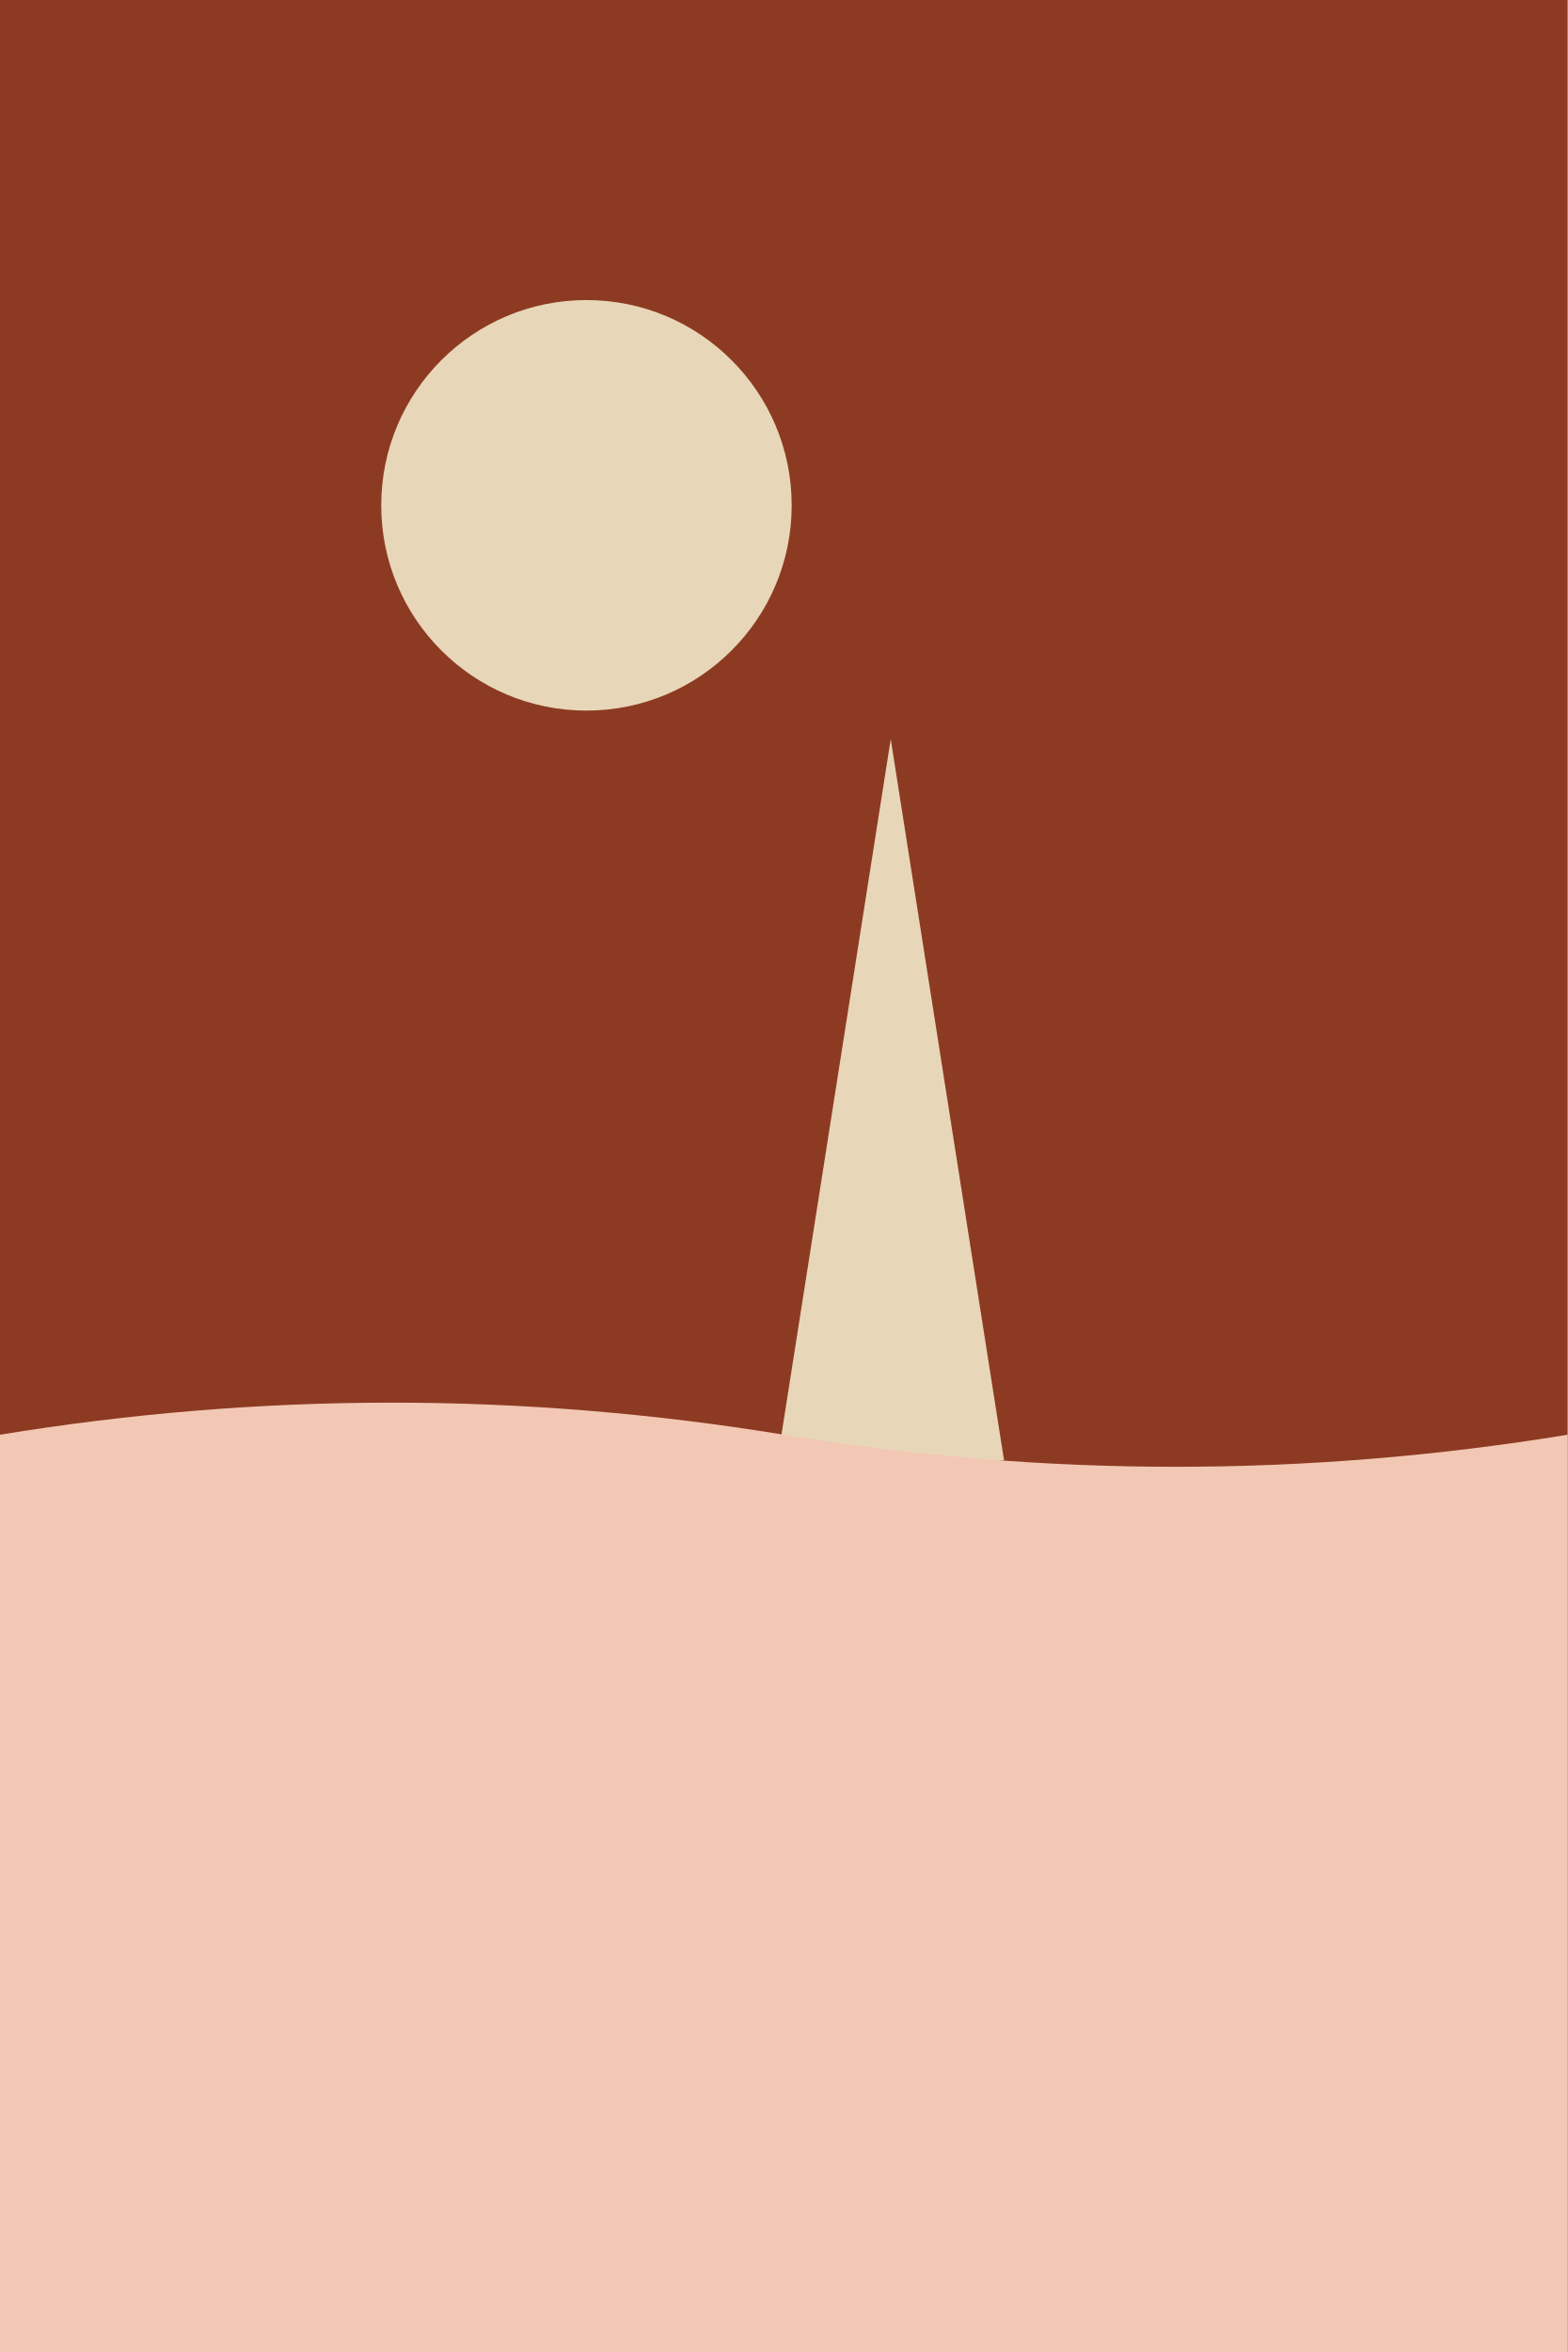
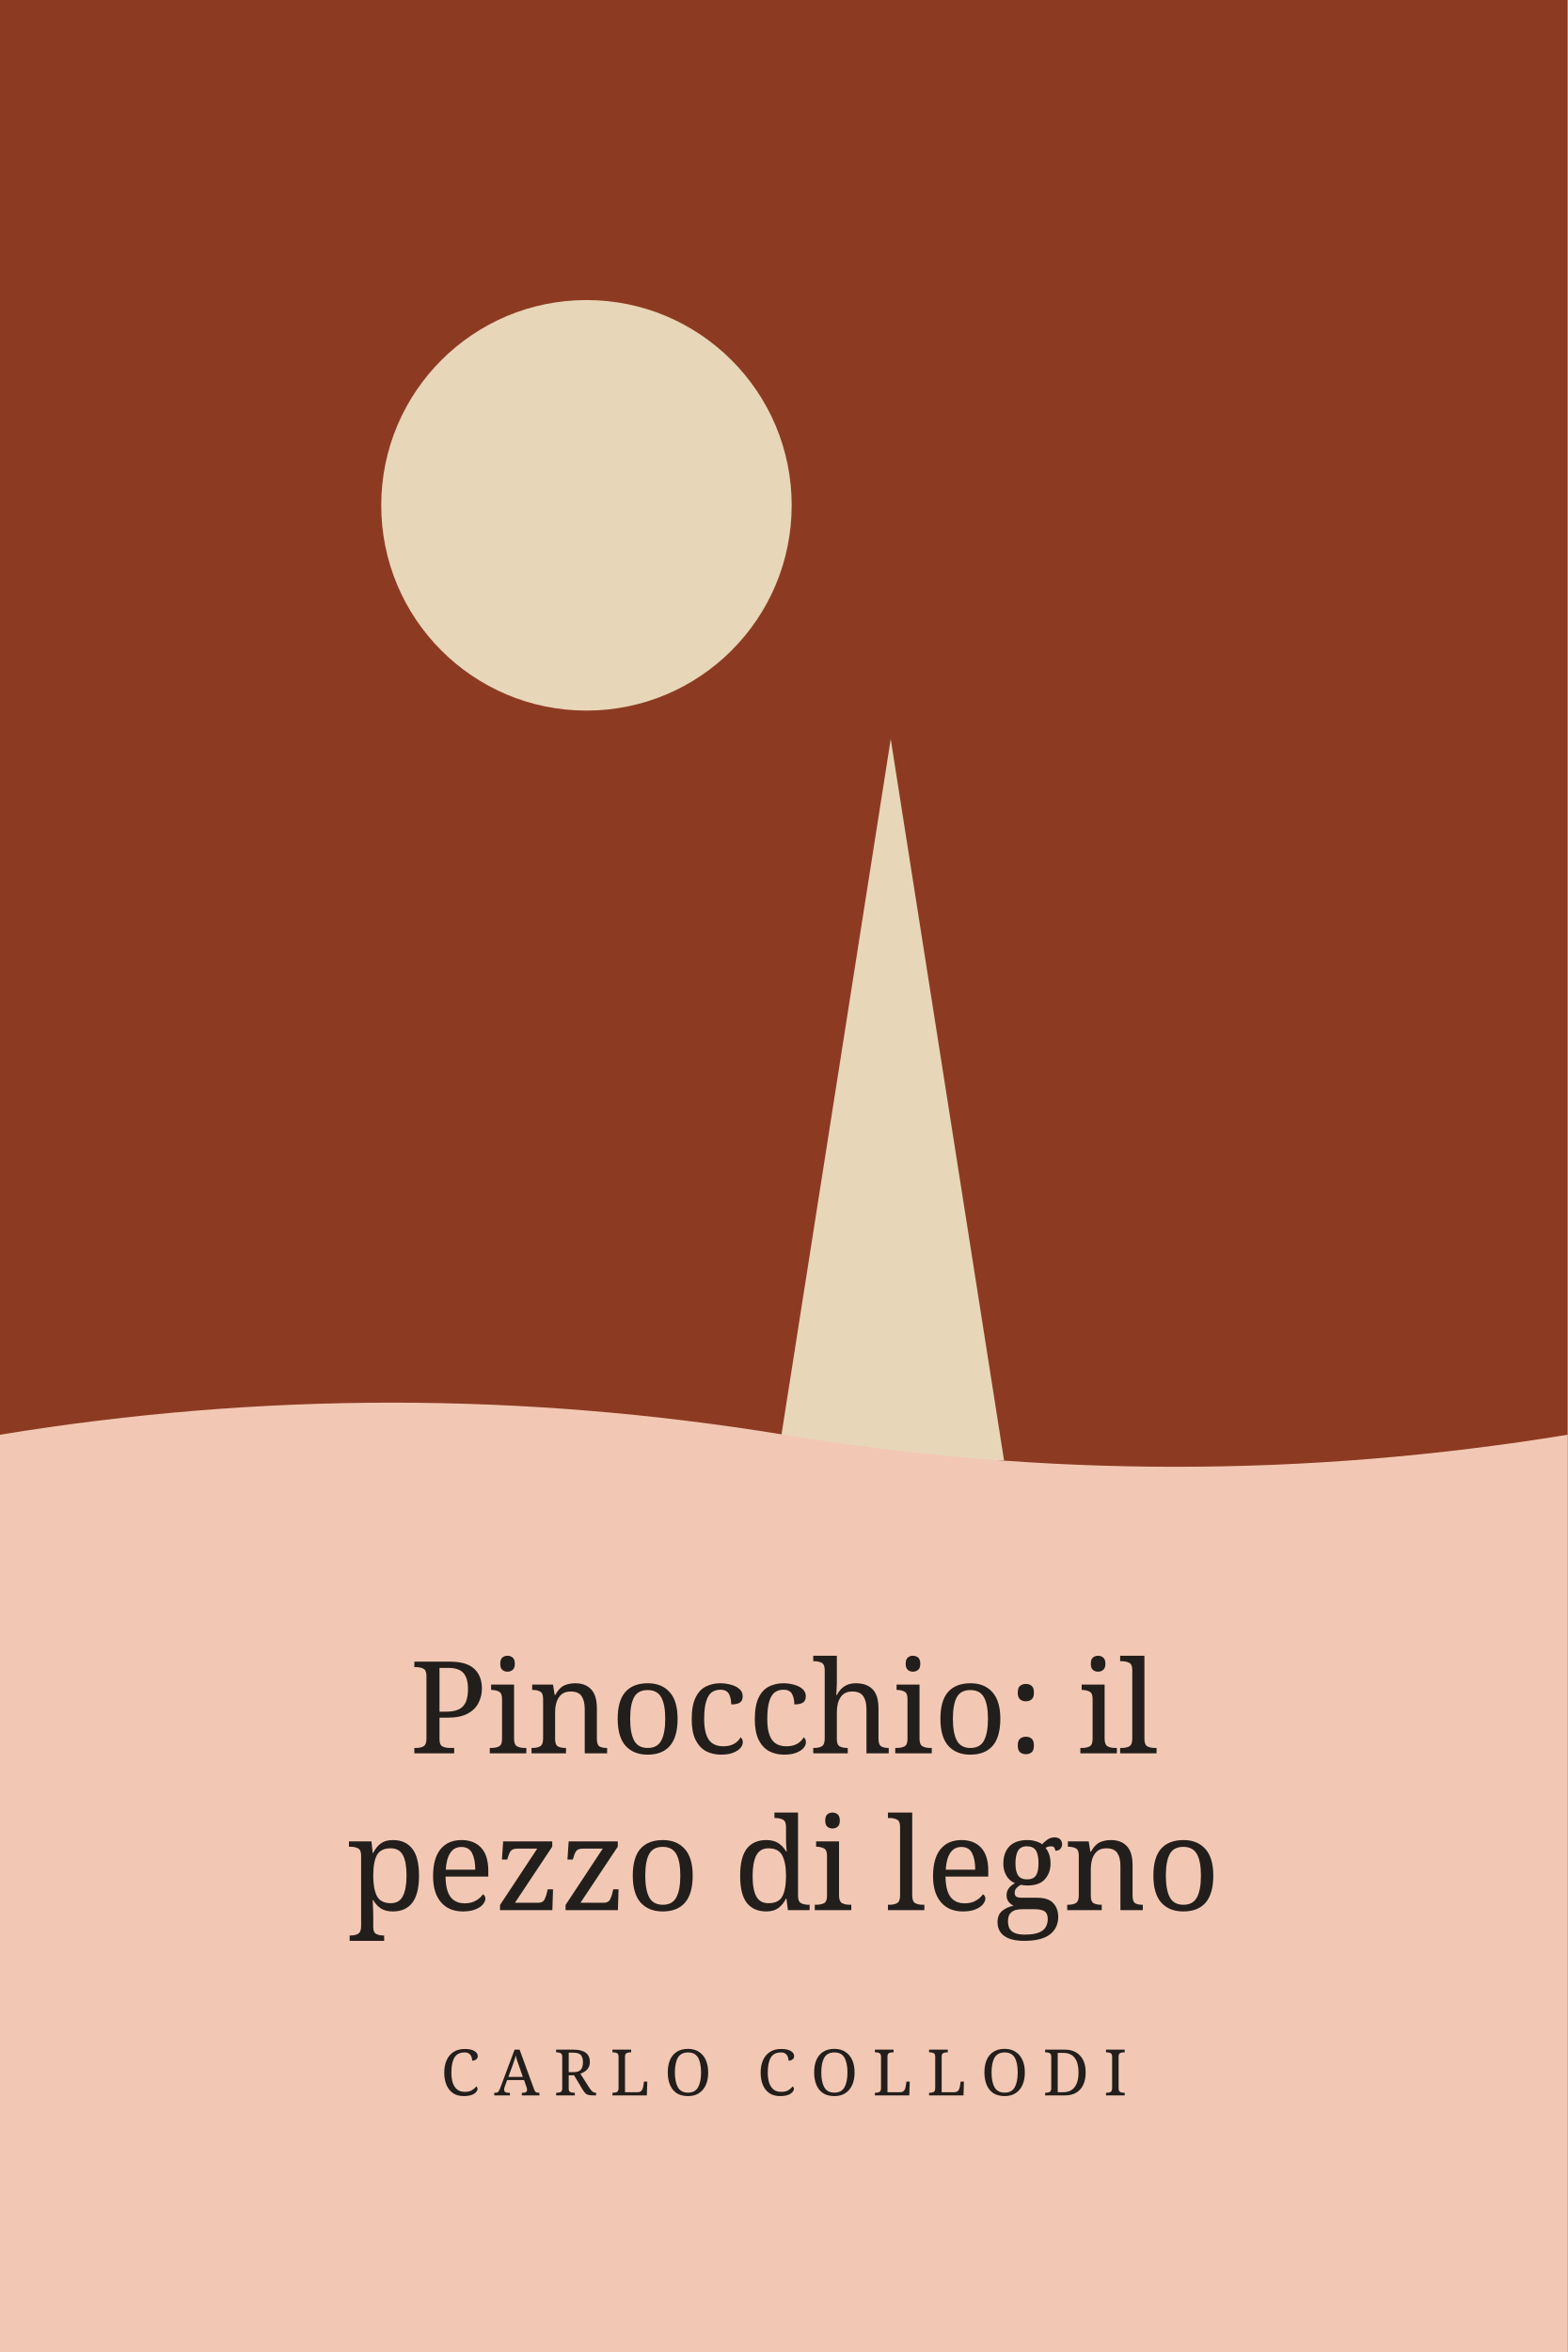
<svg xmlns="http://www.w3.org/2000/svg" viewBox="0 0 220 330" width="220" height="330" role="img" aria-label="Pinocchio: il pezzo di legno">
  <rect width="220" height="330" fill="#8C3B22" />
  <rect x="122.4" y="193.9" width="5.1" height="15.2" fill="#E8D6B8" />
  <polygon points="109.1,204.9 125.0,103.7 140.9,204.9" fill="#E8D6B8" />
  <path d="M0,201.3 Q55.0,192.3 110.0,201.3 T220,201.3 V330 H0 Z" fill="#F2C8B4" />
  <circle cx="82.3" cy="70.9" r="28.8" fill="#E8D6B8" />
-   <text x="110" y="246" text-anchor="middle" font-family="Fraunces, Georgia, serif" font-weight="300" font-size="18" fill="#F2C8B4">Pinocchio: il</text>
-   <text x="110" y="268" text-anchor="middle" font-family="Fraunces, Georgia, serif" font-weight="300" font-size="18" fill="#F2C8B4">pezzo di legno</text>
-   <text x="110" y="294" text-anchor="middle" font-family="Fraunces, Georgia, serif" font-weight="400" font-size="9" letter-spacing="2" fill="#F2C8B4">CARLO COLLODI</text>
+   <text x="110" y="246" text-anchor="middle" font-family="Fraunces, Georgia, serif" font-weight="300" font-size="18" fill="#221E1B">Pinocchio: il</text>
+   <text x="110" y="268" text-anchor="middle" font-family="Fraunces, Georgia, serif" font-weight="300" font-size="18" fill="#221E1B">pezzo di legno</text>
+   <text x="110" y="294" text-anchor="middle" font-family="Fraunces, Georgia, serif" font-weight="400" font-size="9" letter-spacing="2" fill="#221E1B">CARLO COLLODI</text>
</svg>
